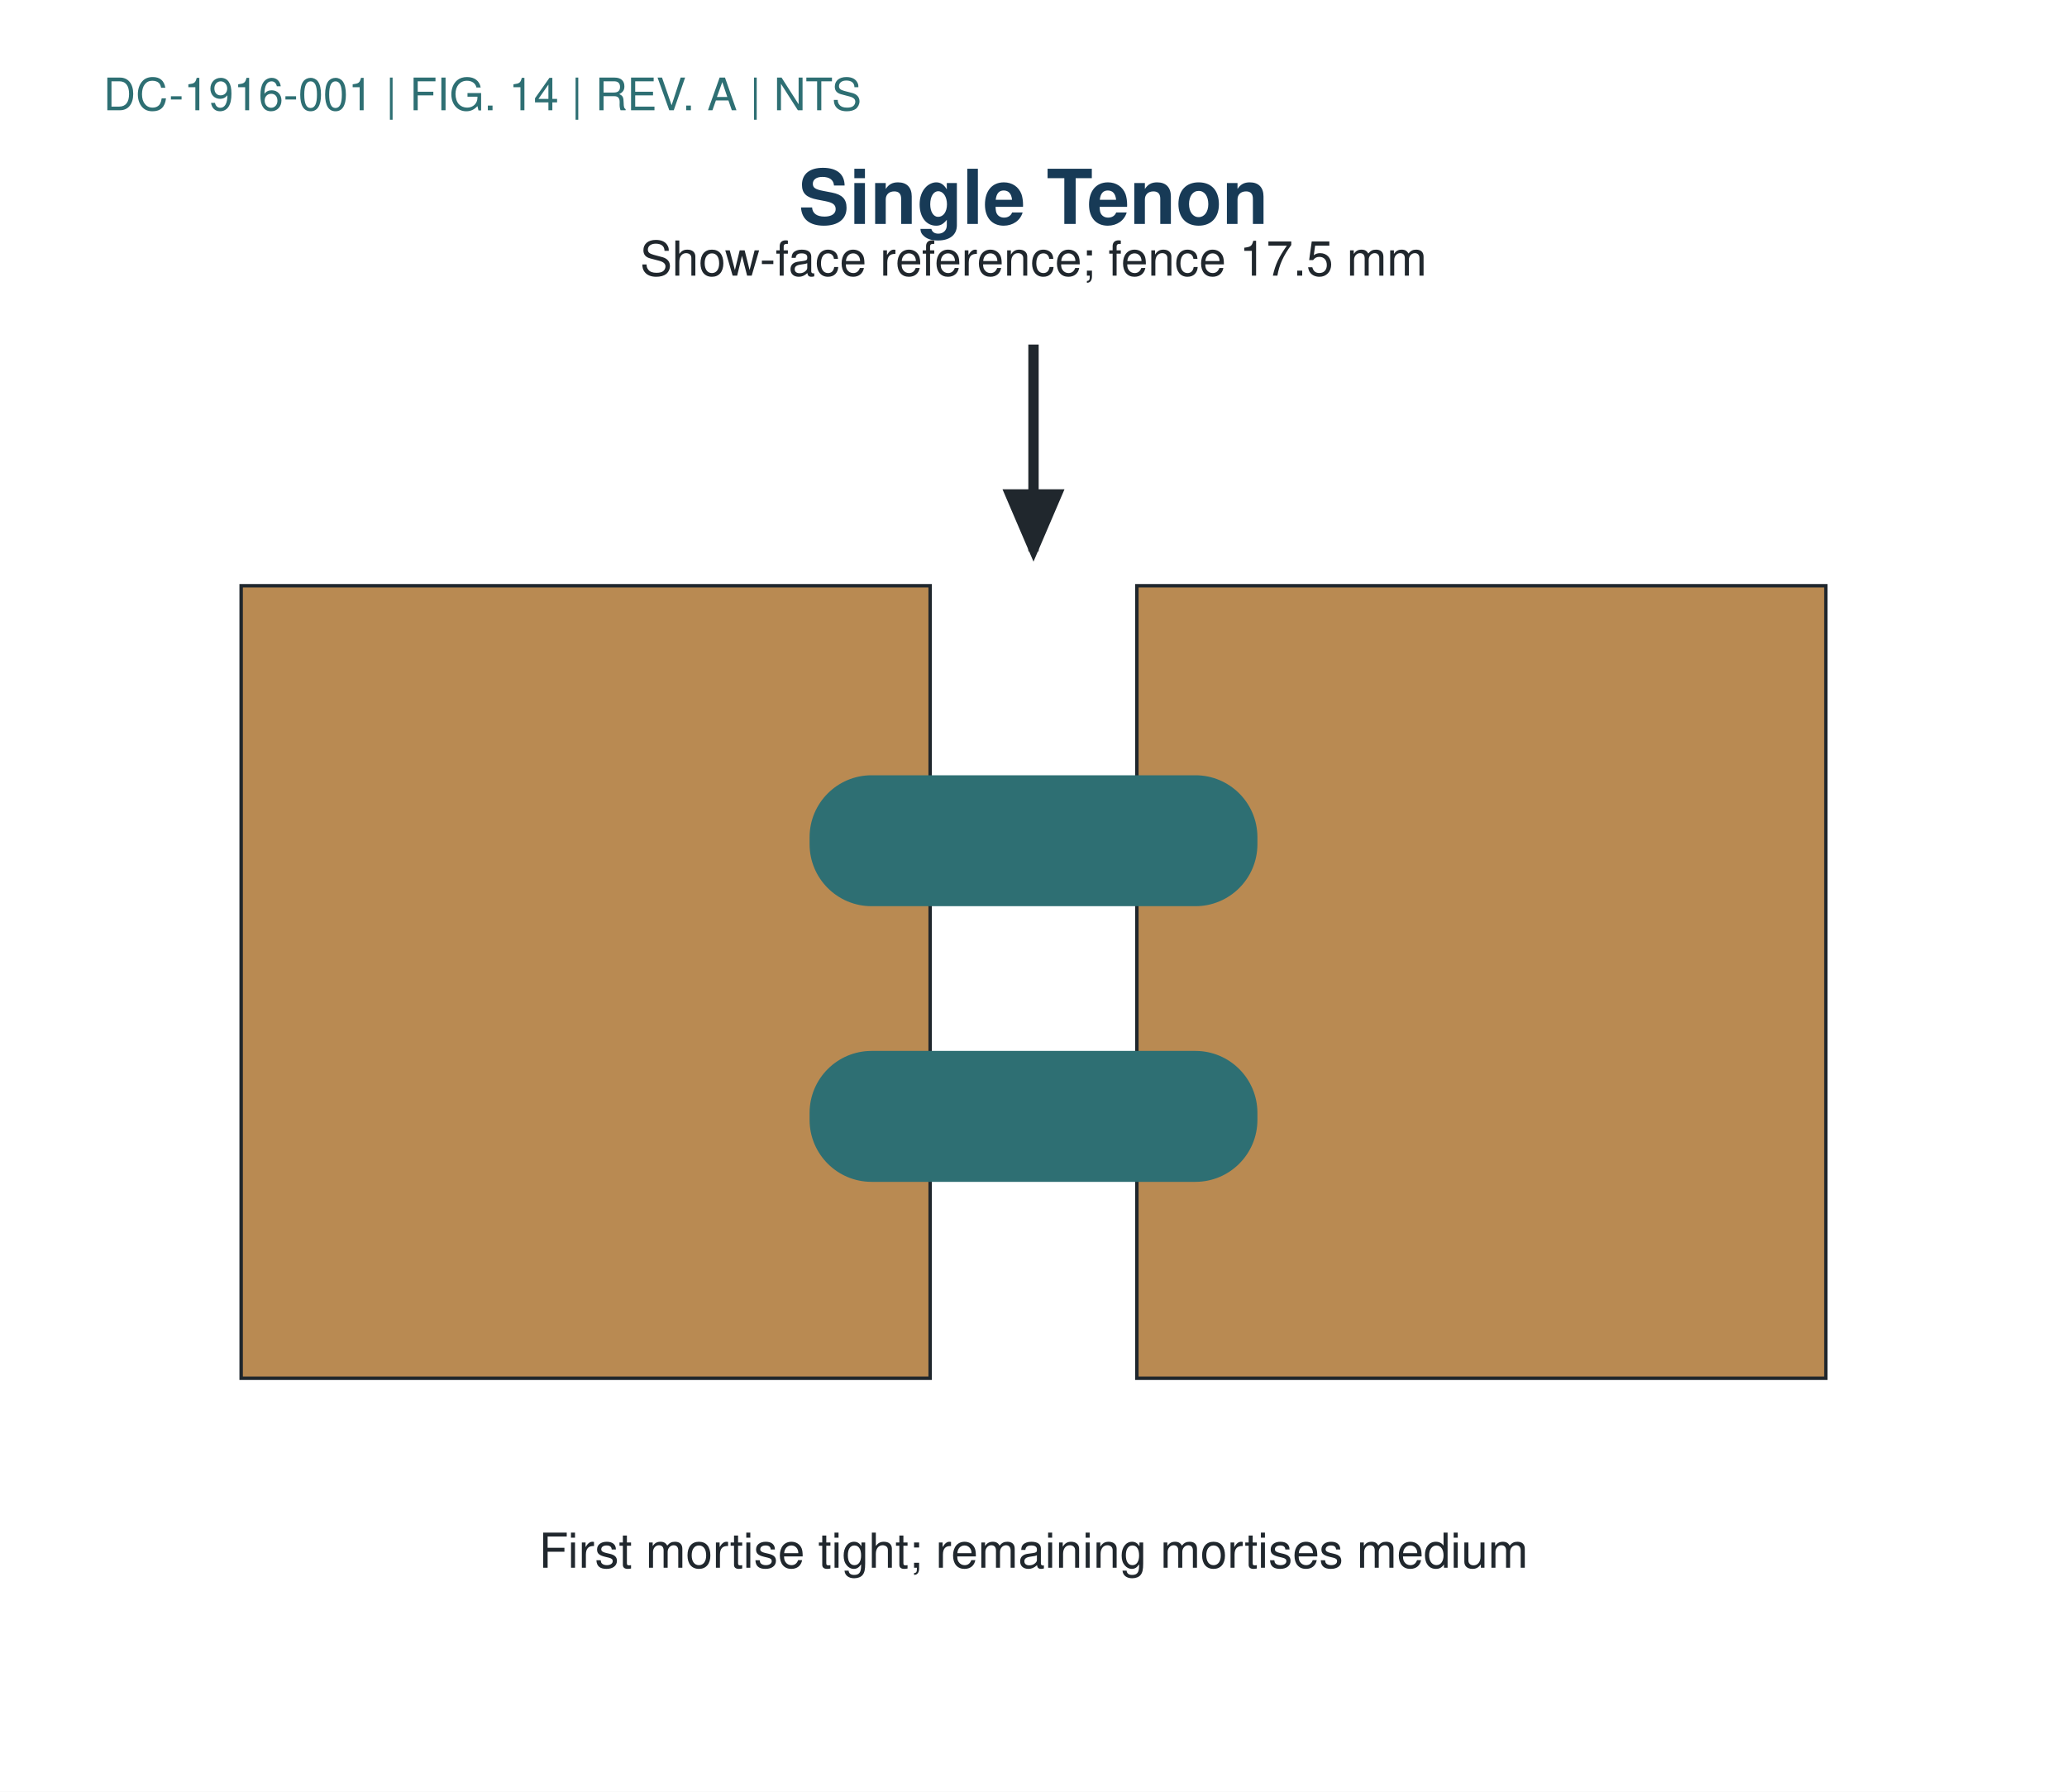
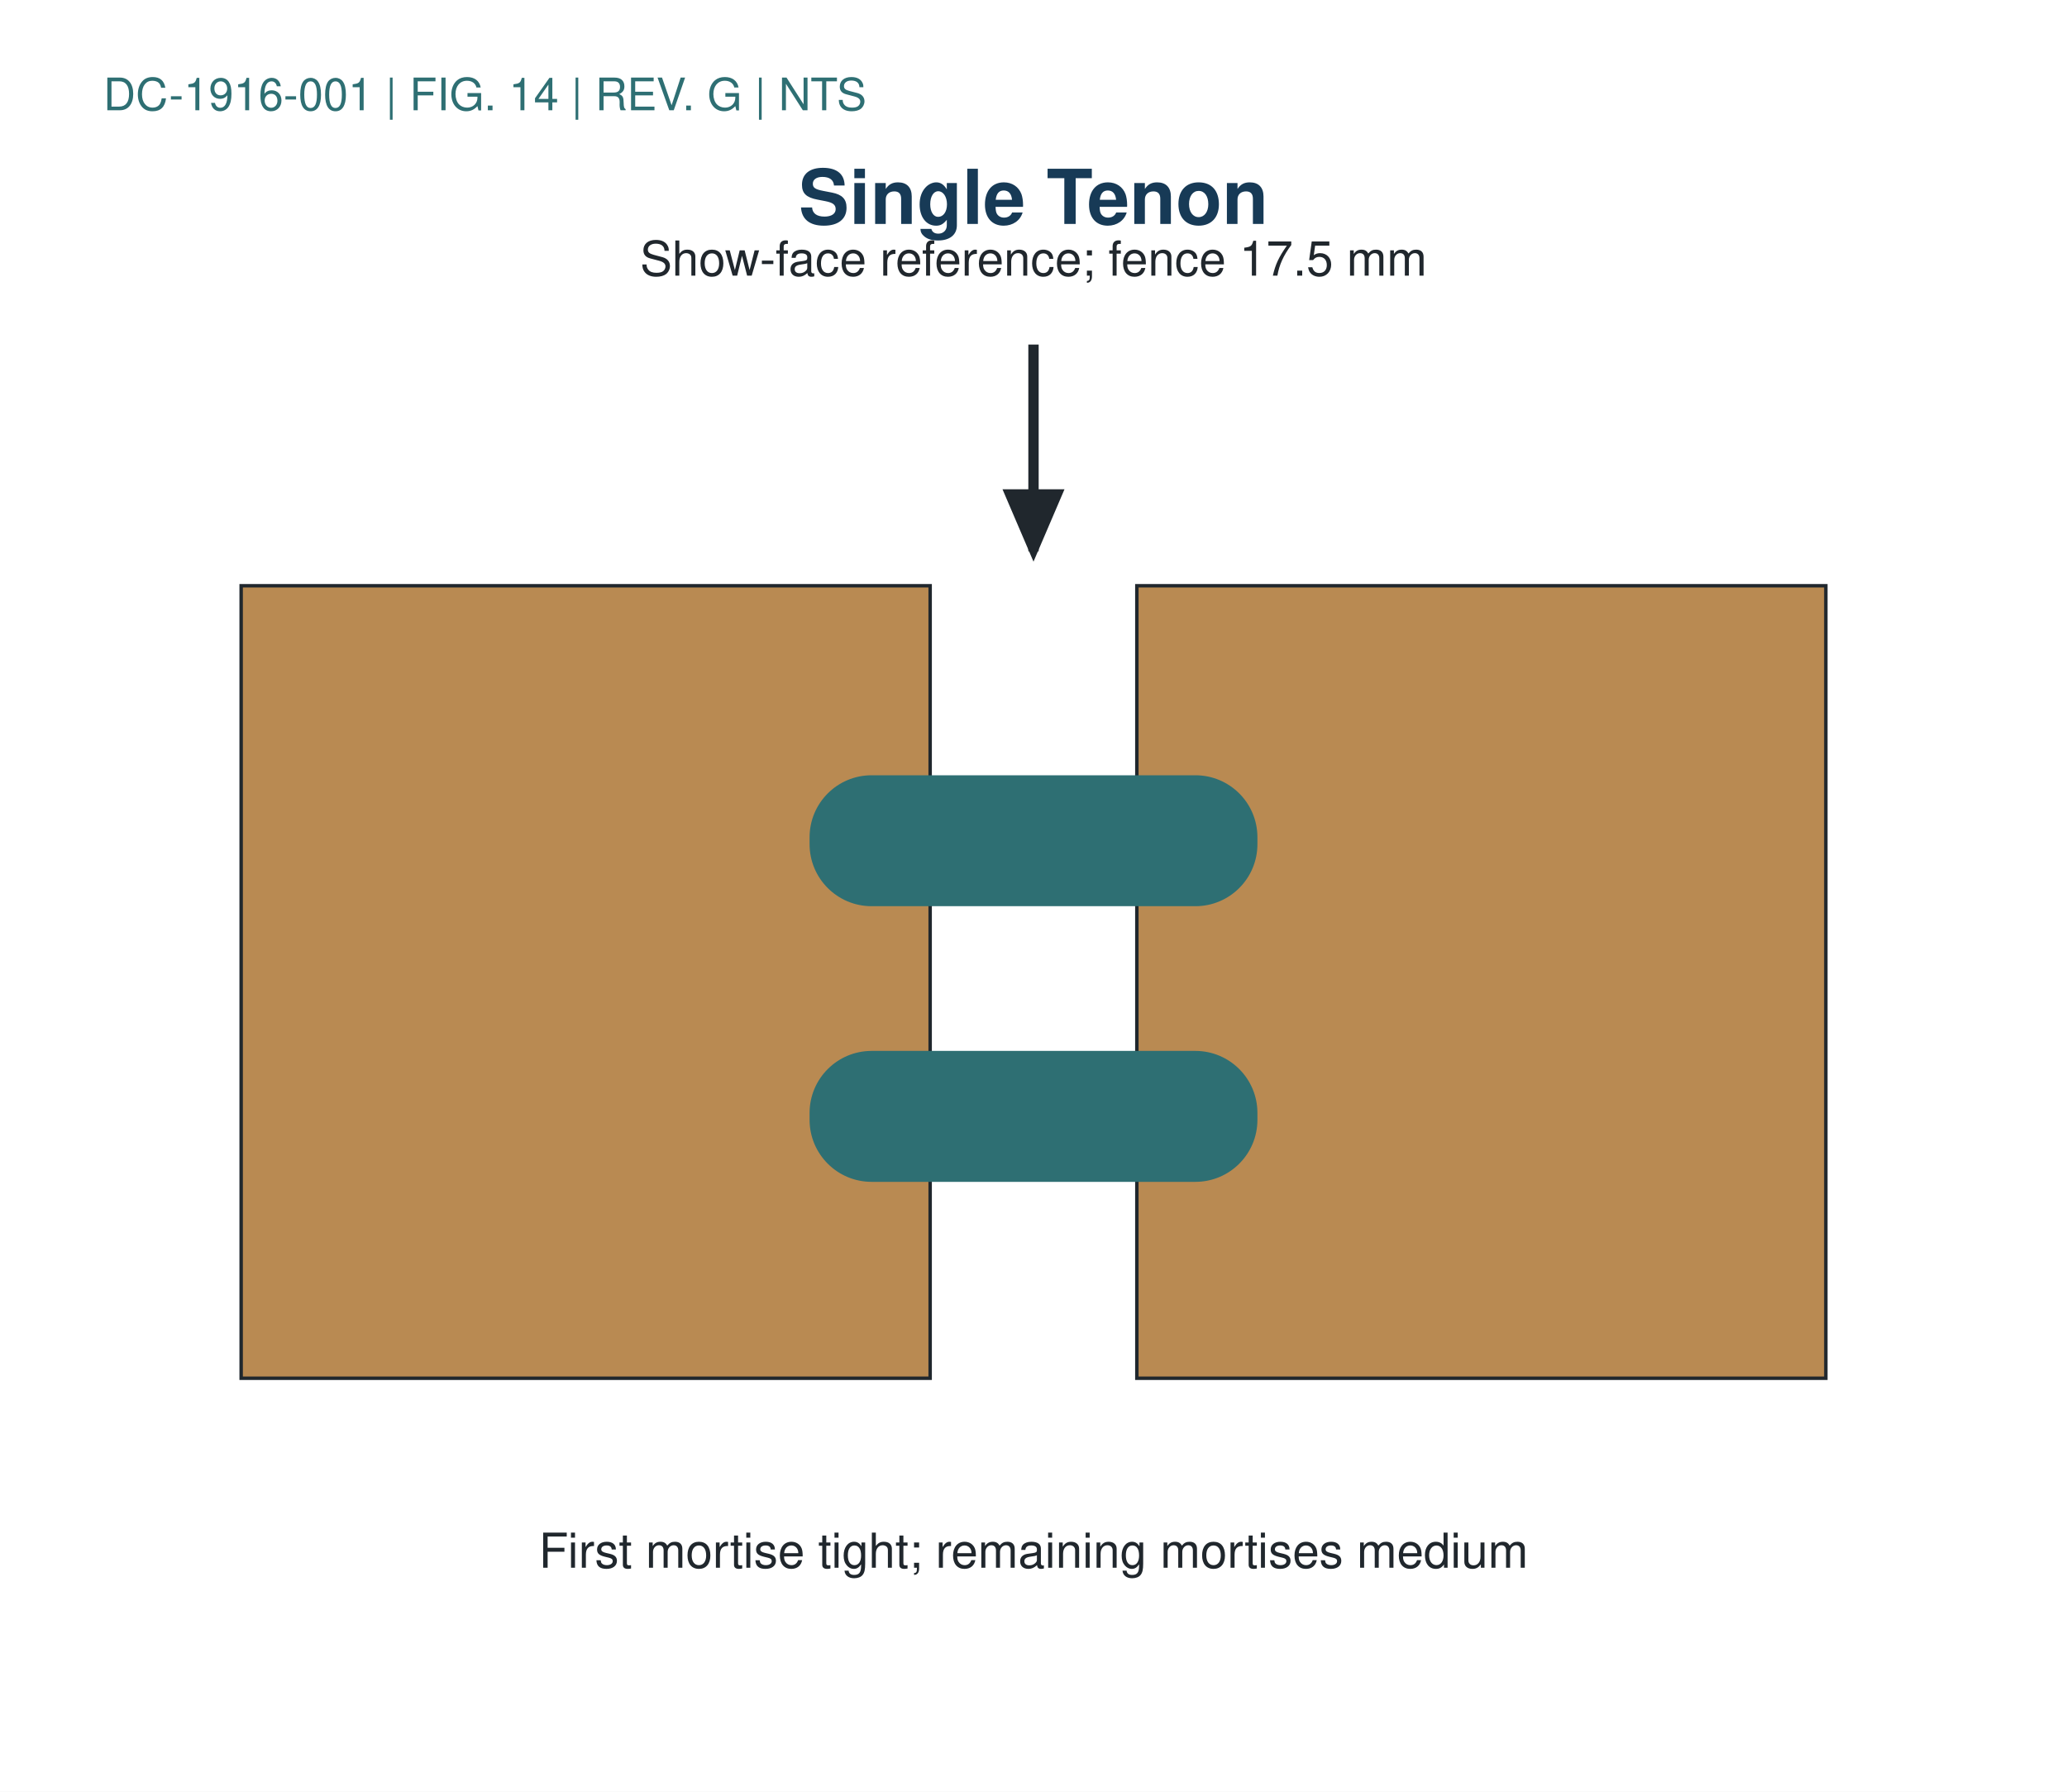
<svg xmlns="http://www.w3.org/2000/svg" width="600" height="520" viewBox="0 0 600 520">
  <defs>
    <marker id="a" markerWidth="8" markerHeight="8" refX="6" refY="3" orient="auto">
      <path d="M0,0 L0,6 L7,3 z" fill="#20272D" />
    </marker>
  </defs>
  <rect width="600" height="520" fill="white" />
-   <text x="30" y="32" font-family="Helvetica" font-size="13" fill="#2E6F73">DC-1916-001 | FIG. 14 | REV. A | NTS</text>
+   <text x="30" y="32" font-family="Helvetica" font-size="13" fill="#2E6F73">DC-1916-001 | FIG. 14 | REV. G | NTS</text>
  <text x="300" y="65" font-family="Helvetica" font-size="22" font-weight="bold" text-anchor="middle" fill="#173A56">Single Tenon</text>
  <g font-family="Helvetica" font-size="14" fill="#20272D">
    <rect x="70" y="170" width="200" height="230" fill="#B98A52" stroke="#20272D" />
    <rect x="330" y="170" width="200" height="230" fill="#B98A52" stroke="#20272D" />
    <rect x="235" y="225" rx="18" width="130" height="38" fill="#2E6F73" />
    <rect x="235" y="305" rx="18" width="130" height="38" fill="#2E6F73" />
    <path d="M300 100 V160" marker-end="url(#a)" stroke="#20272D" stroke-width="3" />
    <text x="300" y="80" text-anchor="middle">Show-face reference; fence 17.5 mm</text>
    <text x="300" y="455" text-anchor="middle">First mortise tight; remaining mortises medium</text>
  </g>
</svg>
